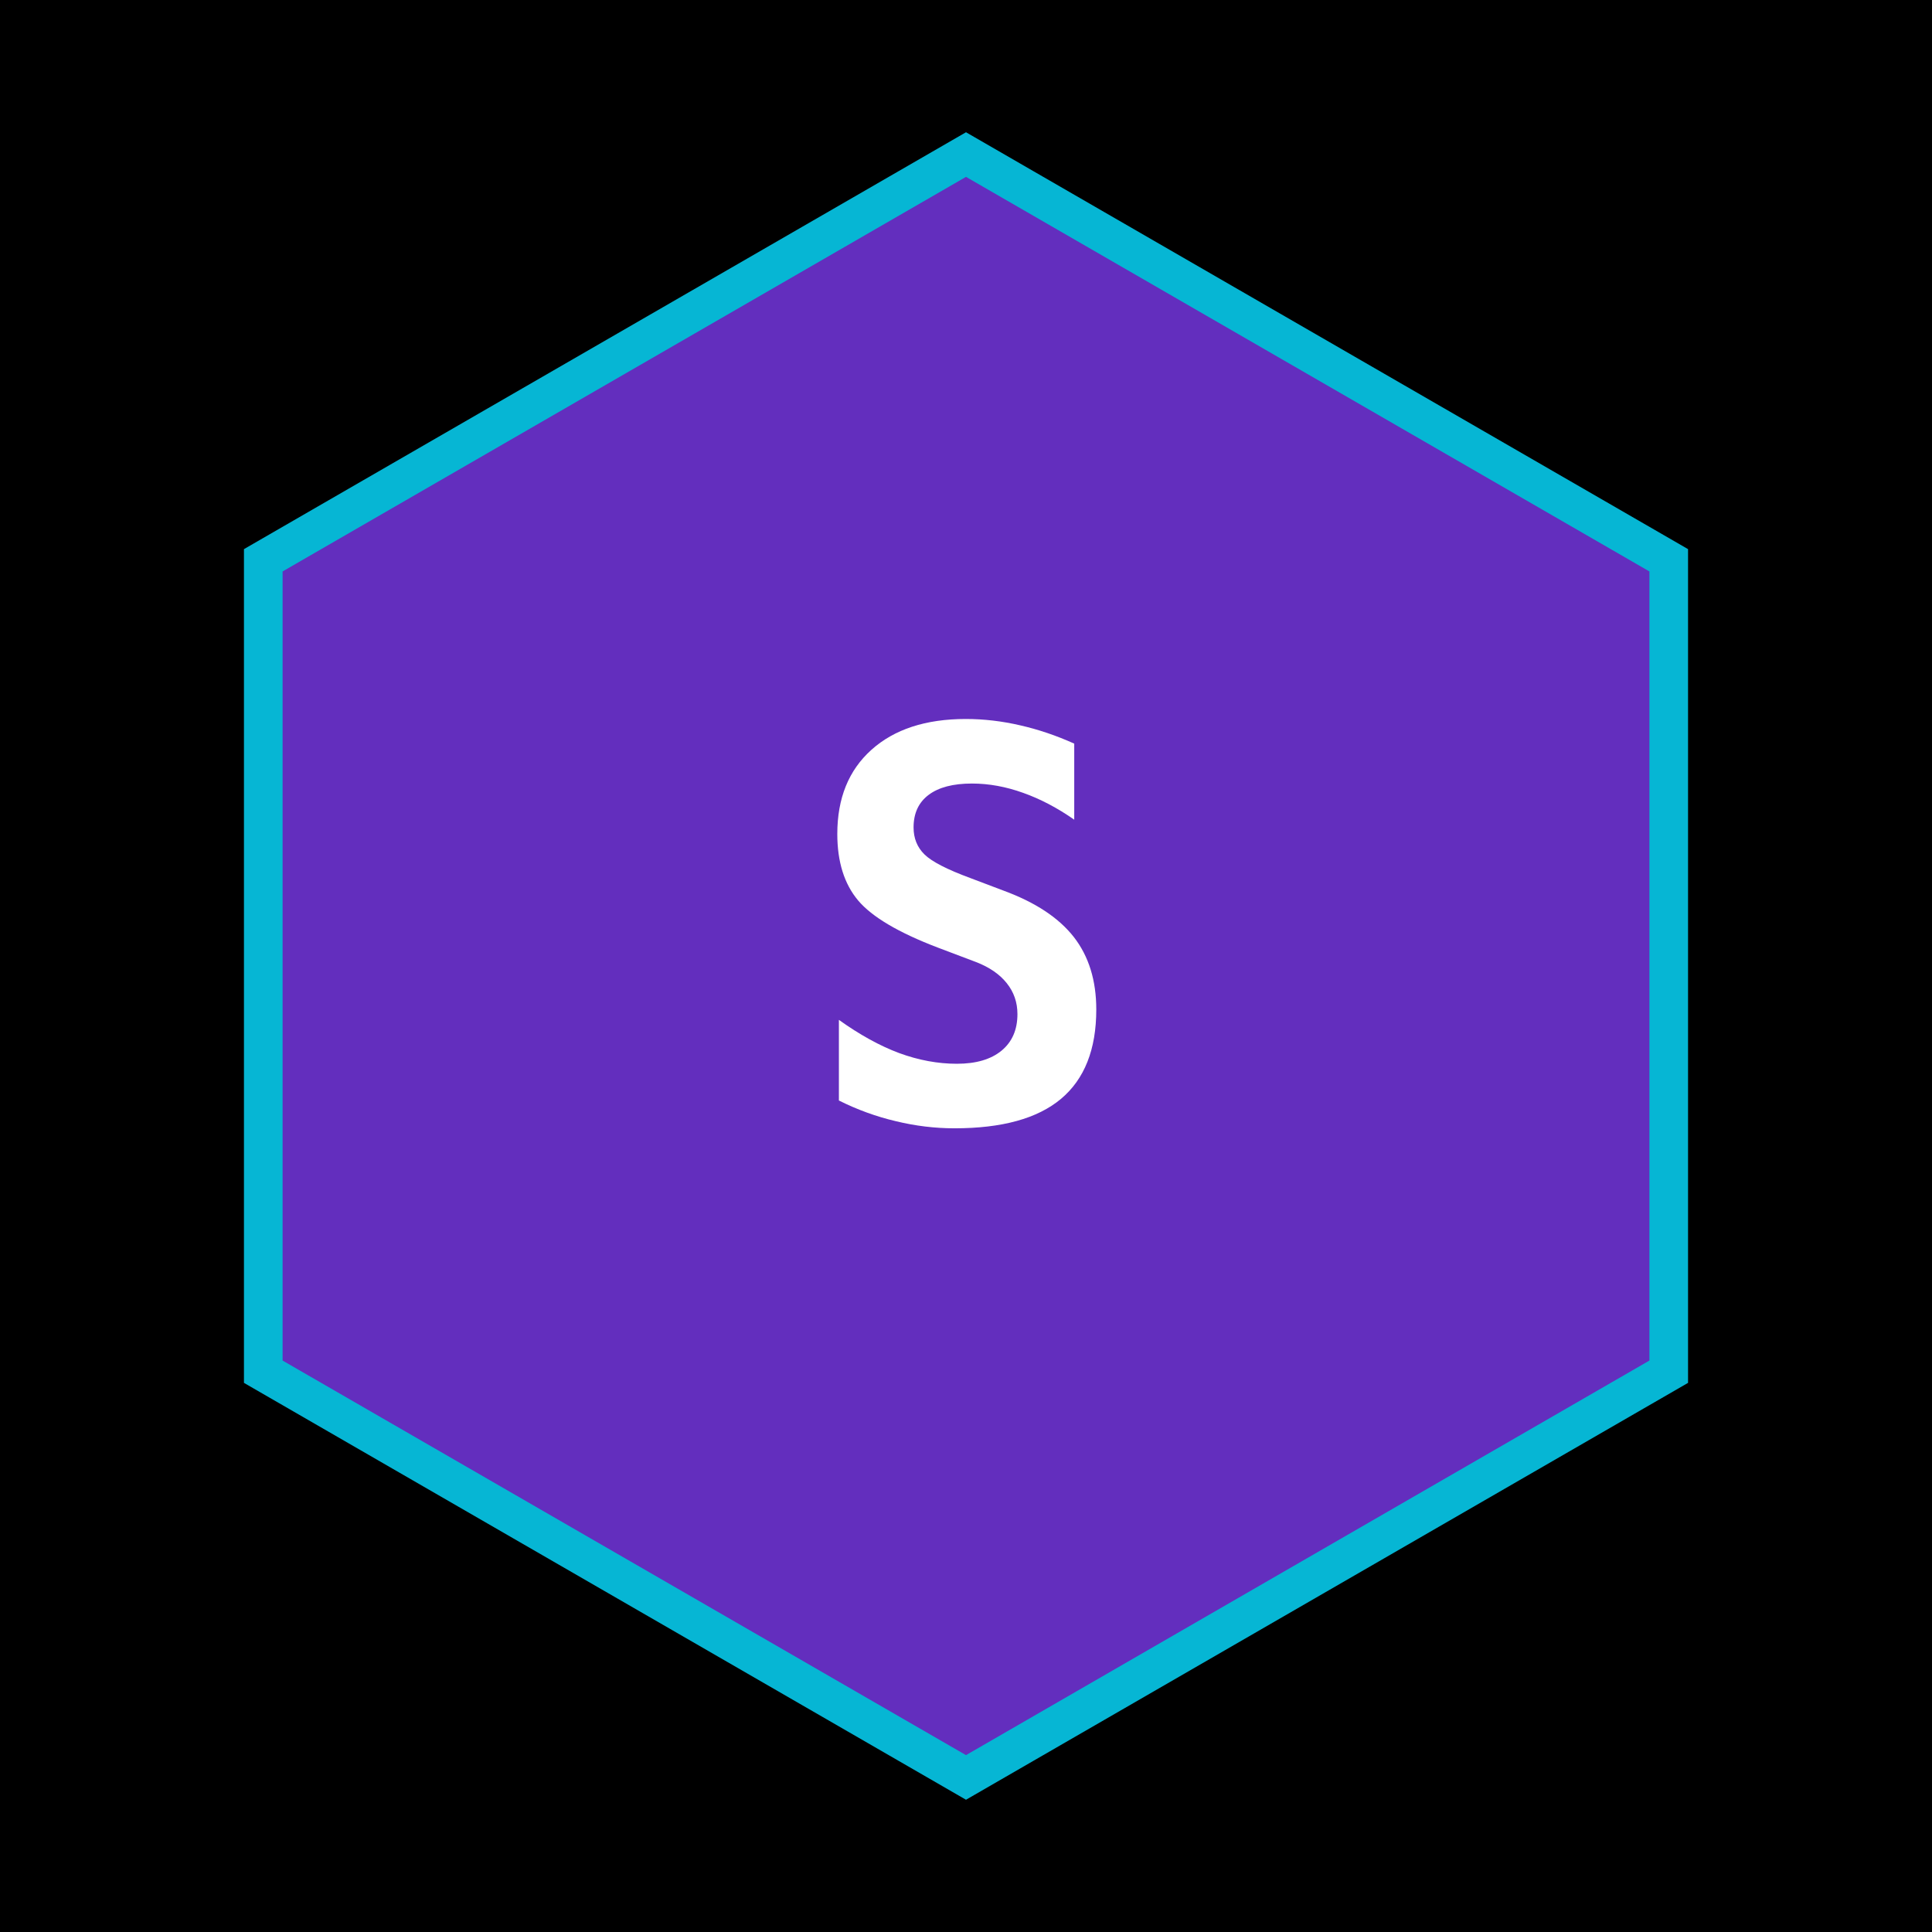
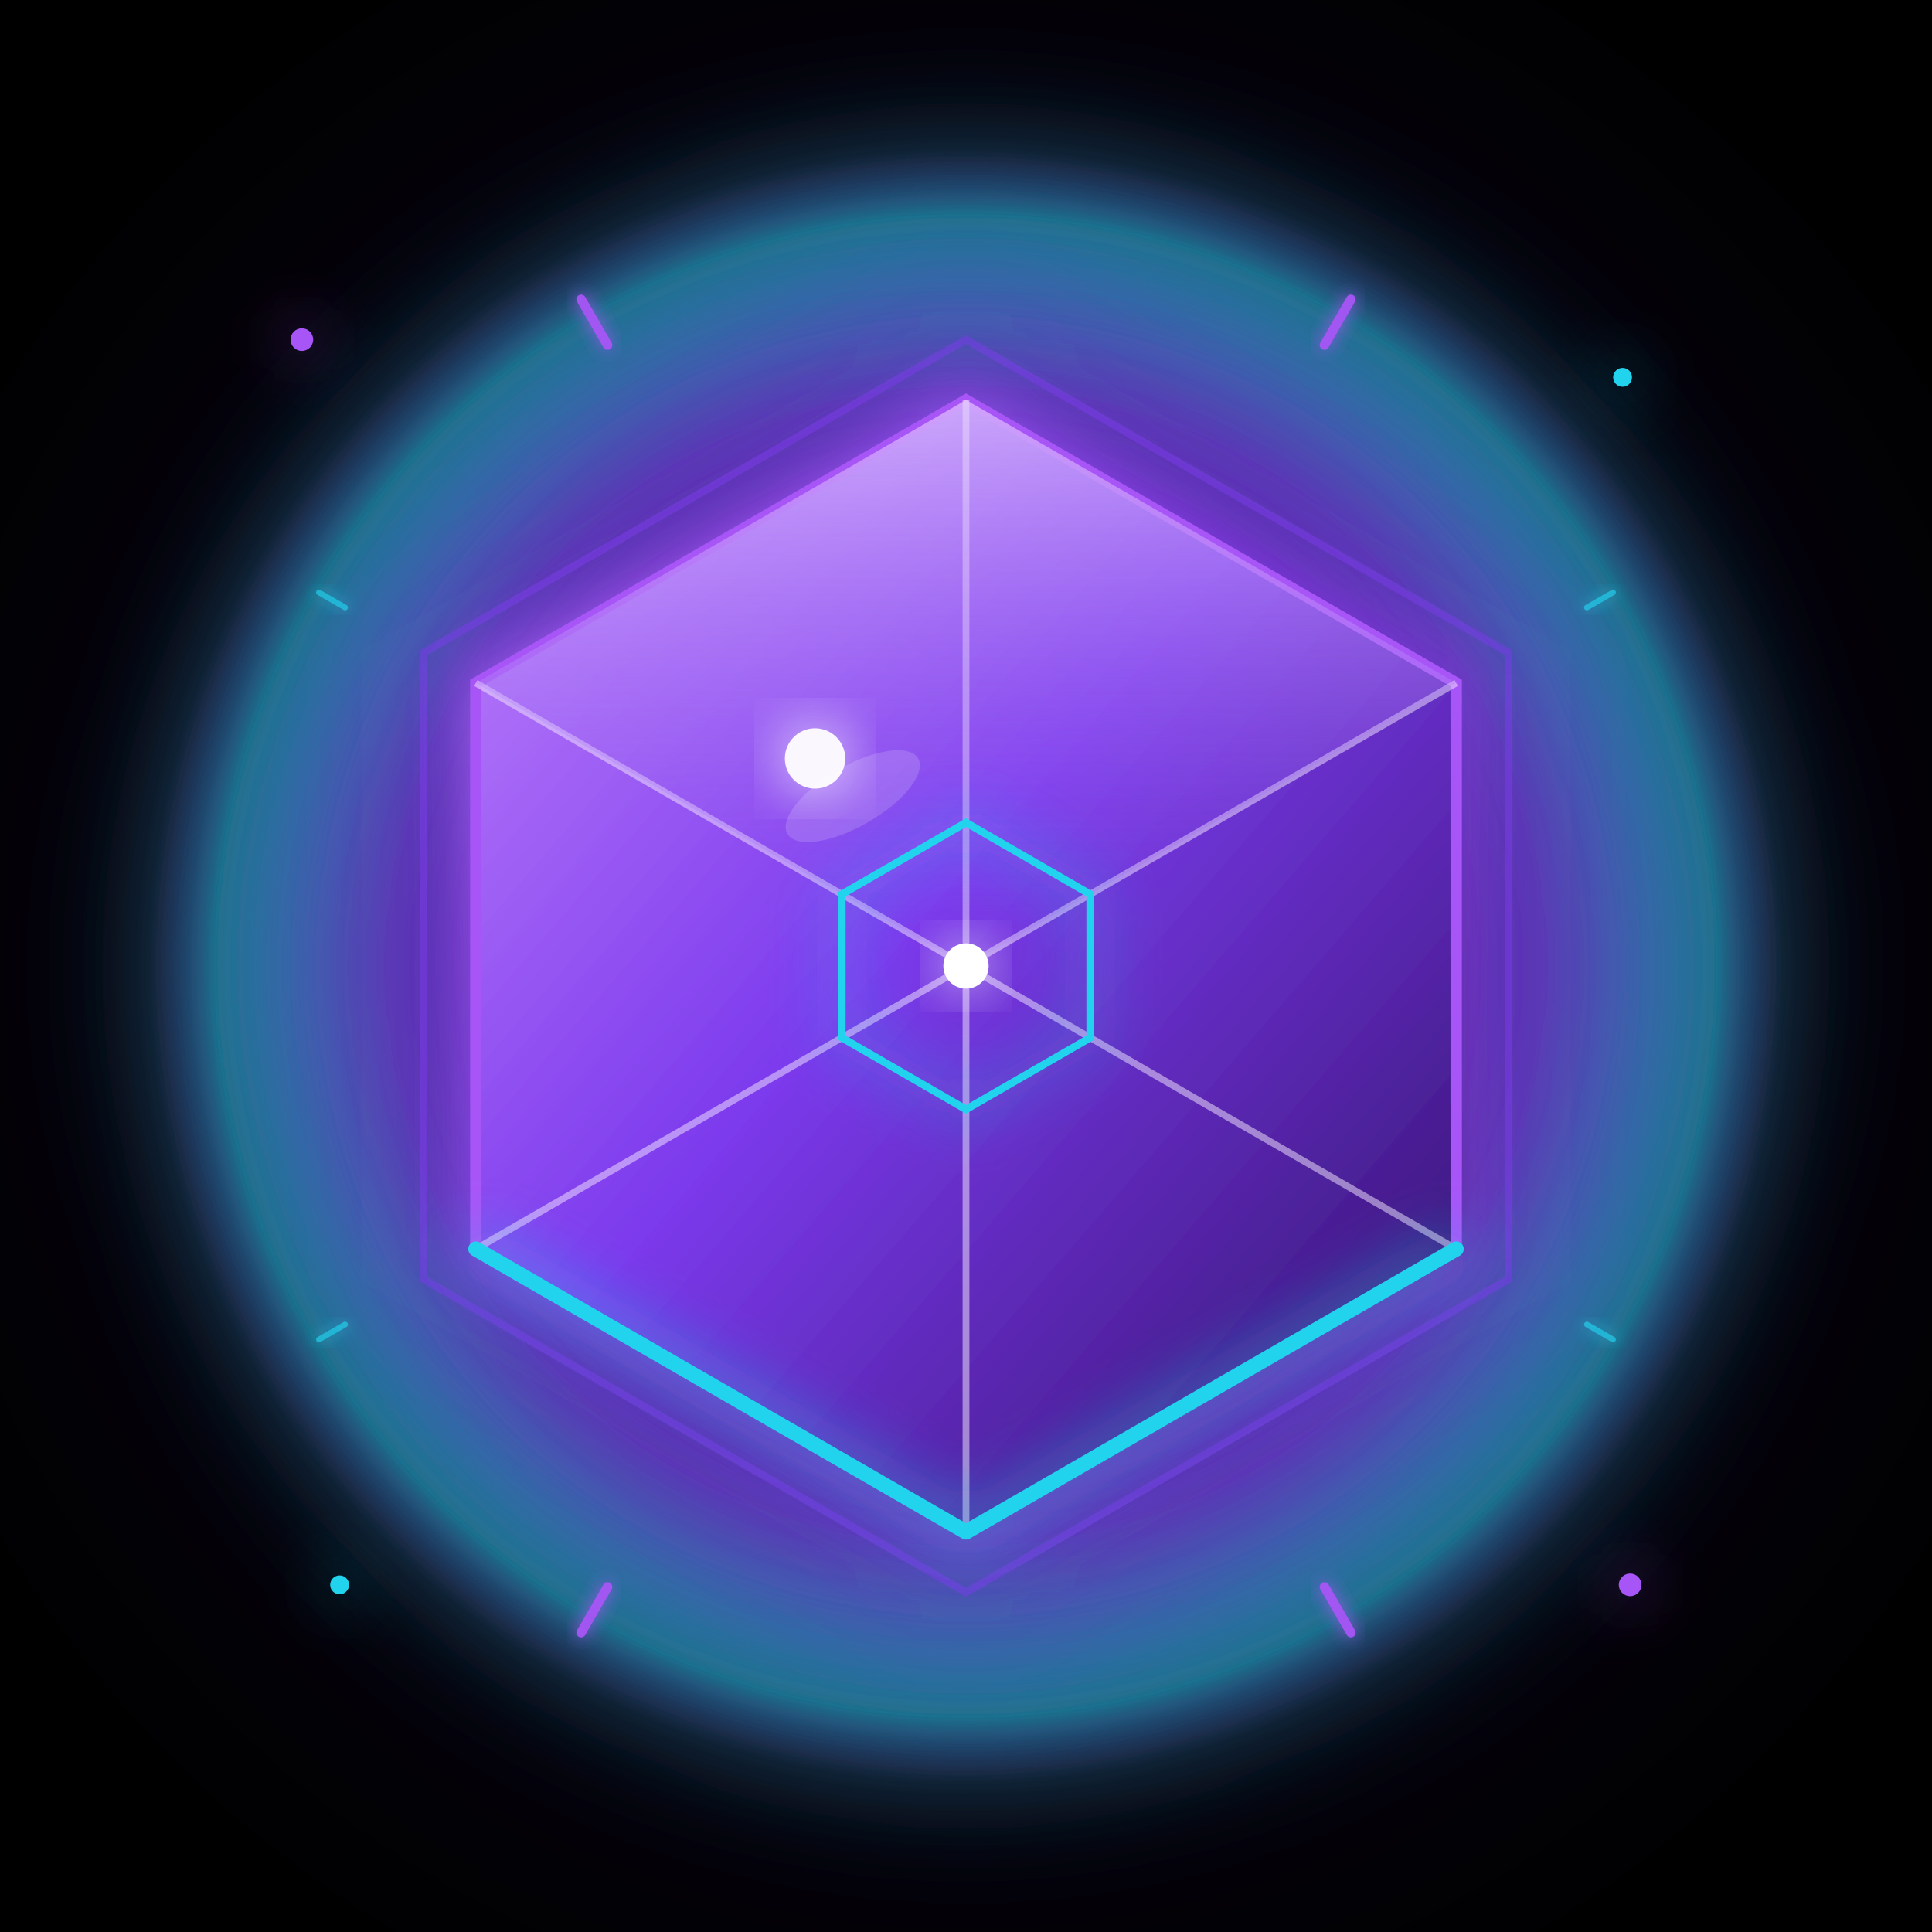
- <svg xmlns="http://www.w3.org/2000/svg" width="152" height="152" viewBox="0 0 152 152">
-   <rect width="152" height="152" fill="#000000" />
-   <polygon points="131.287,44.08 131.287,107.92 76,139.84 20.713,107.92 20.713,44.08 76,12.16" fill="#7c3aed" opacity="0.8" />
-   <polygon points="131.287,44.08 131.287,107.92 76,139.84 20.713,107.92 20.713,44.08 76,12.16" fill="none" stroke="#06b6d4" stroke-width="3.04" />
-   <text x="76" y="88.16" text-anchor="middle" font-size="42.56" fill="#ffffff" font-family="monospace" font-weight="bold">S</text>
+ <svg xmlns="http://www.w3.org/2000/svg" viewBox="0 0 512 512" width="152" height="152">
+   <defs>
+     <filter id="glow" x="-50%" y="-50%" width="200%" height="200%">
+       <feGaussianBlur stdDeviation="8" result="b" />
+       <feMerge>
+         <feMergeNode in="b" />
+         <feMergeNode in="SourceGraphic" />
+       </feMerge>
+     </filter>
+     <filter id="bloom" x="-50%" y="-50%" width="200%" height="200%">
+       <feGaussianBlur stdDeviation="18" result="b" />
+       <feMerge>
+         <feMergeNode in="b" />
+         <feMergeNode in="b" />
+         <feMergeNode in="SourceGraphic" />
+       </feMerge>
+     </filter>
+     <filter id="runeglow" x="-50%" y="-50%" width="200%" height="200%">
+       <feGaussianBlur stdDeviation="2.2" result="b" />
+       <feMerge>
+         <feMergeNode in="b" />
+         <feMergeNode in="SourceGraphic" />
+       </feMerge>
+     </filter>
+     <radialGradient id="bg" cx="50%" cy="50%" r="60%">
+       <stop offset="0%" stop-color="#1a0a3a" />
+       <stop offset="35%" stop-color="#0a0418" />
+       <stop offset="100%" stop-color="#000000" />
+     </radialGradient>
+     <linearGradient id="gemFill" x1="0%" y1="0%" x2="100%" y2="100%">
+       <stop offset="0%" stop-color="#c084fc" />
+       <stop offset="45%" stop-color="#7c3aed" />
+       <stop offset="100%" stop-color="#2e1065" />
+     </linearGradient>
+     <linearGradient id="gemFacet" x1="0%" y1="0%" x2="0%" y2="100%">
+       <stop offset="0%" stop-color="#e9d5ff" stop-opacity="0.95" />
+       <stop offset="100%" stop-color="#7c3aed" stop-opacity="0.1" />
+     </linearGradient>
+     <radialGradient id="portal" cx="50%" cy="50%" r="50%">
+       <stop offset="0%" stop-color="#7c3aed" stop-opacity="0" />
+       <stop offset="70%" stop-color="#7c3aed" stop-opacity="0.45" />
+       <stop offset="92%" stop-color="#22d3ee" stop-opacity="0.35" />
+       <stop offset="100%" stop-color="#7c3aed" stop-opacity="0" />
+     </radialGradient>
+   </defs>
+   <rect width="512" height="512" fill="#000" />
+   <rect width="512" height="512" fill="url(#bg)" />
+   <circle cx="256" cy="256" r="220" fill="url(#portal)" opacity="0.9" filter="url(#bloom)" />
+   <line x1="446" y1="256" x2="460" y2="256" stroke="#a855f7" stroke-width="2.5" stroke-linecap="round" opacity="0.95" filter="url(#runeglow)" />
+   <line x1="351" y1="420.545" x2="358" y2="432.669" stroke="#a855f7" stroke-width="2.5" stroke-linecap="round" opacity="0.95" filter="url(#runeglow)" />
+   <line x1="161" y1="420.545" x2="154" y2="432.669" stroke="#a855f7" stroke-width="2.5" stroke-linecap="round" opacity="0.95" filter="url(#runeglow)" />
+   <line x1="66" y1="256" x2="52" y2="256" stroke="#a855f7" stroke-width="2.5" stroke-linecap="round" opacity="0.95" filter="url(#runeglow)" />
+   <line x1="161" y1="91.455" x2="154" y2="79.331" stroke="#a855f7" stroke-width="2.5" stroke-linecap="round" opacity="0.95" filter="url(#runeglow)" />
+   <line x1="351" y1="91.455" x2="358" y2="79.331" stroke="#a855f7" stroke-width="2.5" stroke-linecap="round" opacity="0.95" filter="url(#runeglow)" />
+   <line x1="420.545" y1="351" x2="427.473" y2="355" stroke="#22d3ee" stroke-width="1.5" stroke-linecap="round" opacity="0.7" filter="url(#runeglow)" />
+   <line x1="256" y1="446" x2="256" y2="454" stroke="#22d3ee" stroke-width="1.5" stroke-linecap="round" opacity="0.7" filter="url(#runeglow)" />
+   <line x1="91.455" y1="351" x2="84.527" y2="355" stroke="#22d3ee" stroke-width="1.5" stroke-linecap="round" opacity="0.7" filter="url(#runeglow)" />
+   <line x1="91.455" y1="161" x2="84.527" y2="157" stroke="#22d3ee" stroke-width="1.5" stroke-linecap="round" opacity="0.7" filter="url(#runeglow)" />
+   <line x1="256" y1="66" x2="256" y2="58" stroke="#22d3ee" stroke-width="1.5" stroke-linecap="round" opacity="0.7" filter="url(#runeglow)" />
+   <line x1="420.545" y1="161" x2="427.473" y2="157" stroke="#22d3ee" stroke-width="1.5" stroke-linecap="round" opacity="0.7" filter="url(#runeglow)" />
+   <path d="M256,90L399.76,173L399.76,339L256,422L112.24,339L112.24,173Z" fill="none" stroke="#7c3aed" stroke-width="2" opacity="0.5" filter="url(#bloom)" />
+   <path d="M256,106L385.904,181L385.904,331L256,406L126.096,331L126.096,181Z" fill="url(#gemFill)" stroke="#a855f7" stroke-width="3" filter="url(#glow)" />
+   <line x1="256" y1="256" x2="256" y2="106" stroke="#f5e9ff" stroke-width="1.8" opacity="0.5" />
+   <line x1="256" y1="256" x2="385.904" y2="181" stroke="#f5e9ff" stroke-width="1.8" opacity="0.5" />
+   <line x1="256" y1="256" x2="385.904" y2="331" stroke="#f5e9ff" stroke-width="1.8" opacity="0.5" />
+   <line x1="256" y1="256" x2="256" y2="406" stroke="#f5e9ff" stroke-width="1.8" opacity="0.5" />
+   <line x1="256" y1="256" x2="126.096" y2="331" stroke="#f5e9ff" stroke-width="1.8" opacity="0.5" />
+   <line x1="256" y1="256" x2="126.096" y2="181" stroke="#f5e9ff" stroke-width="1.8" opacity="0.5" />
+   <path d="M 126.096 181 L 256 106 L 385.904 181 L 256 256 Z" fill="url(#gemFacet)" opacity="0.65" />
+   <path d="M256,218L288.909,237L288.909,275L256,294L223.091,275L223.091,237Z" fill="none" stroke="#22d3ee" stroke-width="2" filter="url(#glow)" />
+   <circle cx="256" cy="256" r="6" fill="#fff" filter="url(#glow)" />
+   <path d="M 385.904 331 L 256 406 L 126.096 331" fill="none" stroke="#22d3ee" stroke-width="4" stroke-linecap="round" stroke-linejoin="round" filter="url(#glow)" />
+   <circle cx="216" cy="201" r="8" fill="#fff" opacity="0.95" filter="url(#glow)" />
+   <ellipse cx="226" cy="211" rx="20" ry="8" fill="#fff" opacity="0.15" transform="rotate(-30 226 211)" />
+   <g filter="url(#glow)">
+     <circle cx="80" cy="90" r="3" fill="#a855f7" />
+     <circle cx="430" cy="100" r="2.5" fill="#22d3ee" />
+     <circle cx="90" cy="420" r="2.5" fill="#22d3ee" />
+     <circle cx="432" cy="420" r="3" fill="#a855f7" />
+   </g>
</svg>
